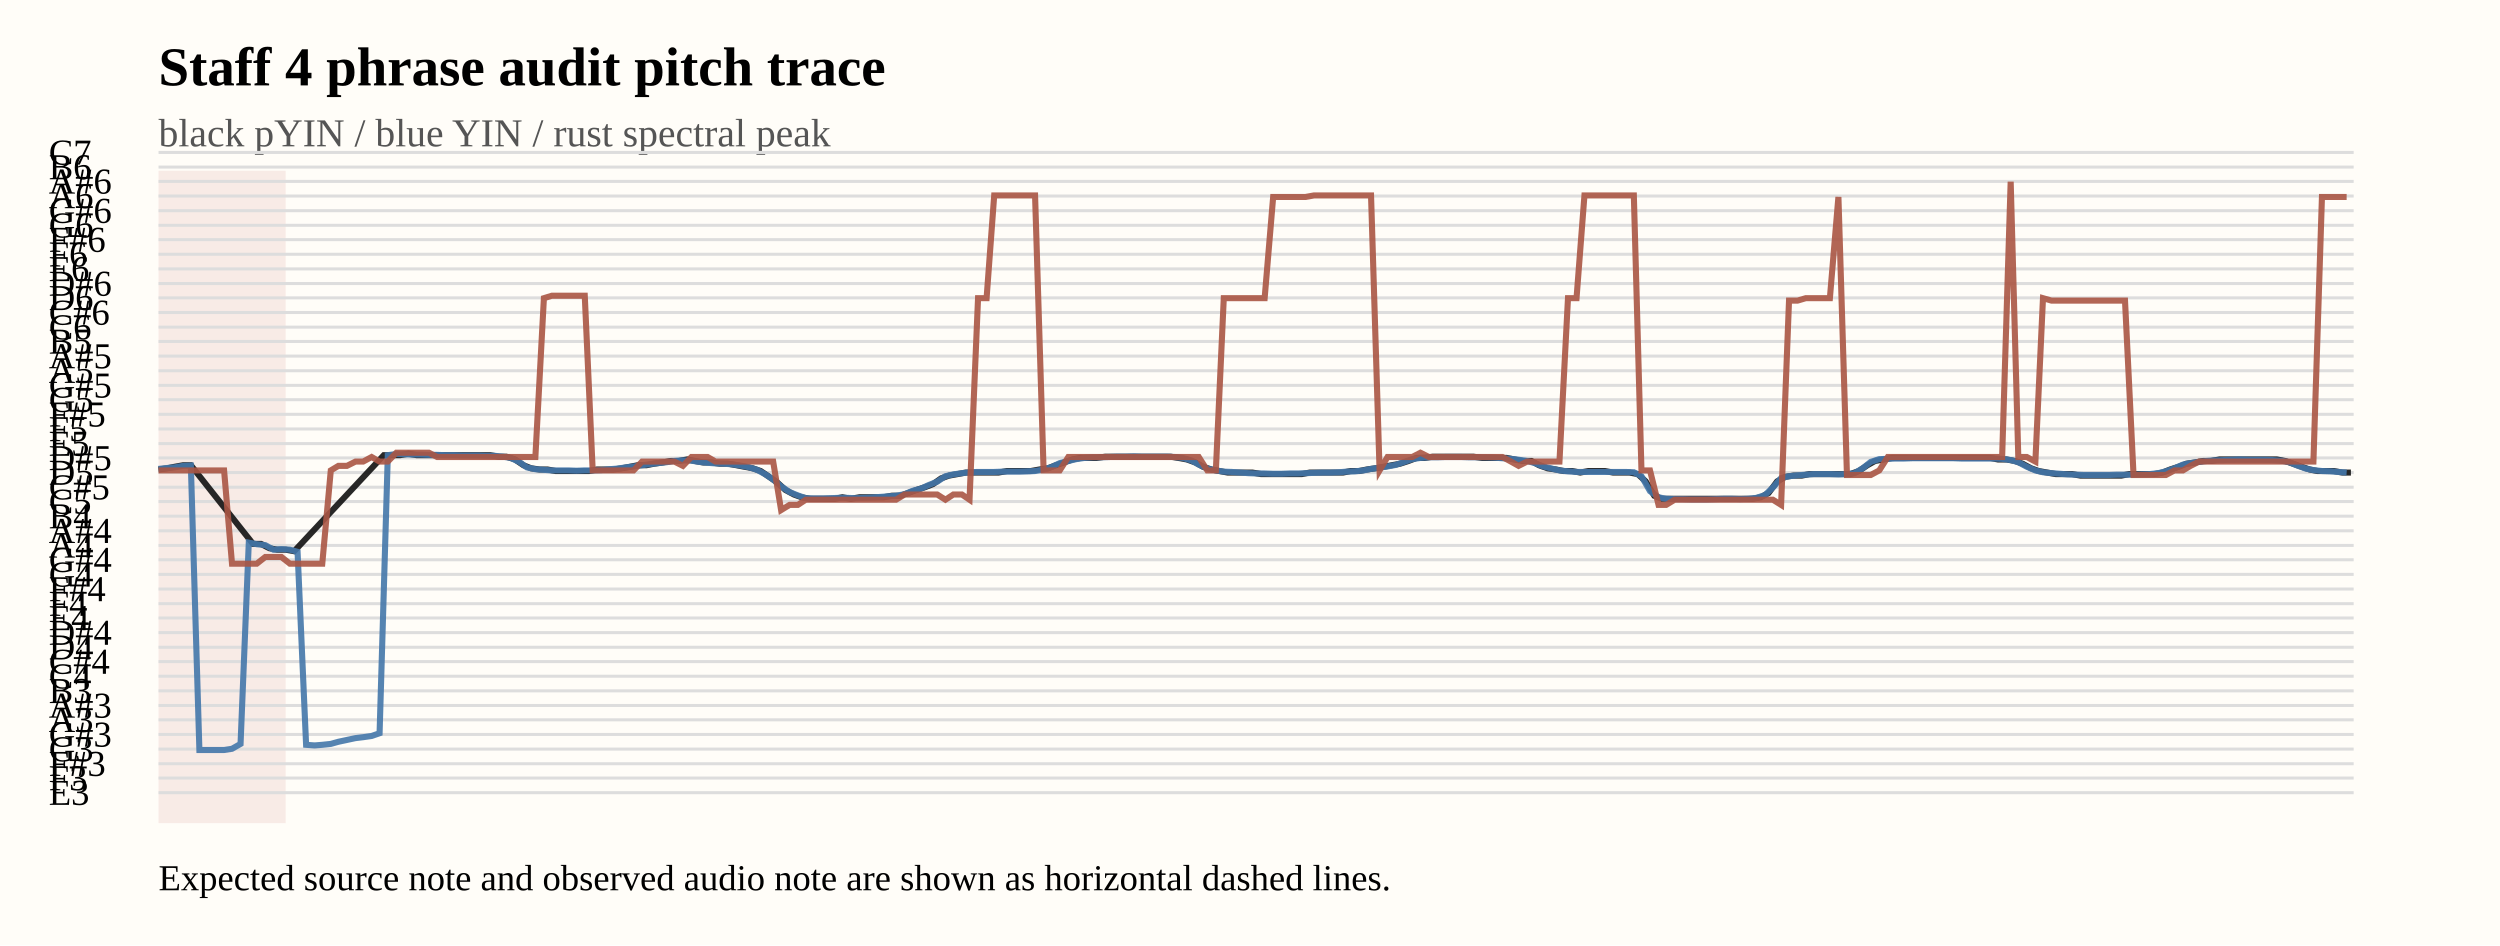
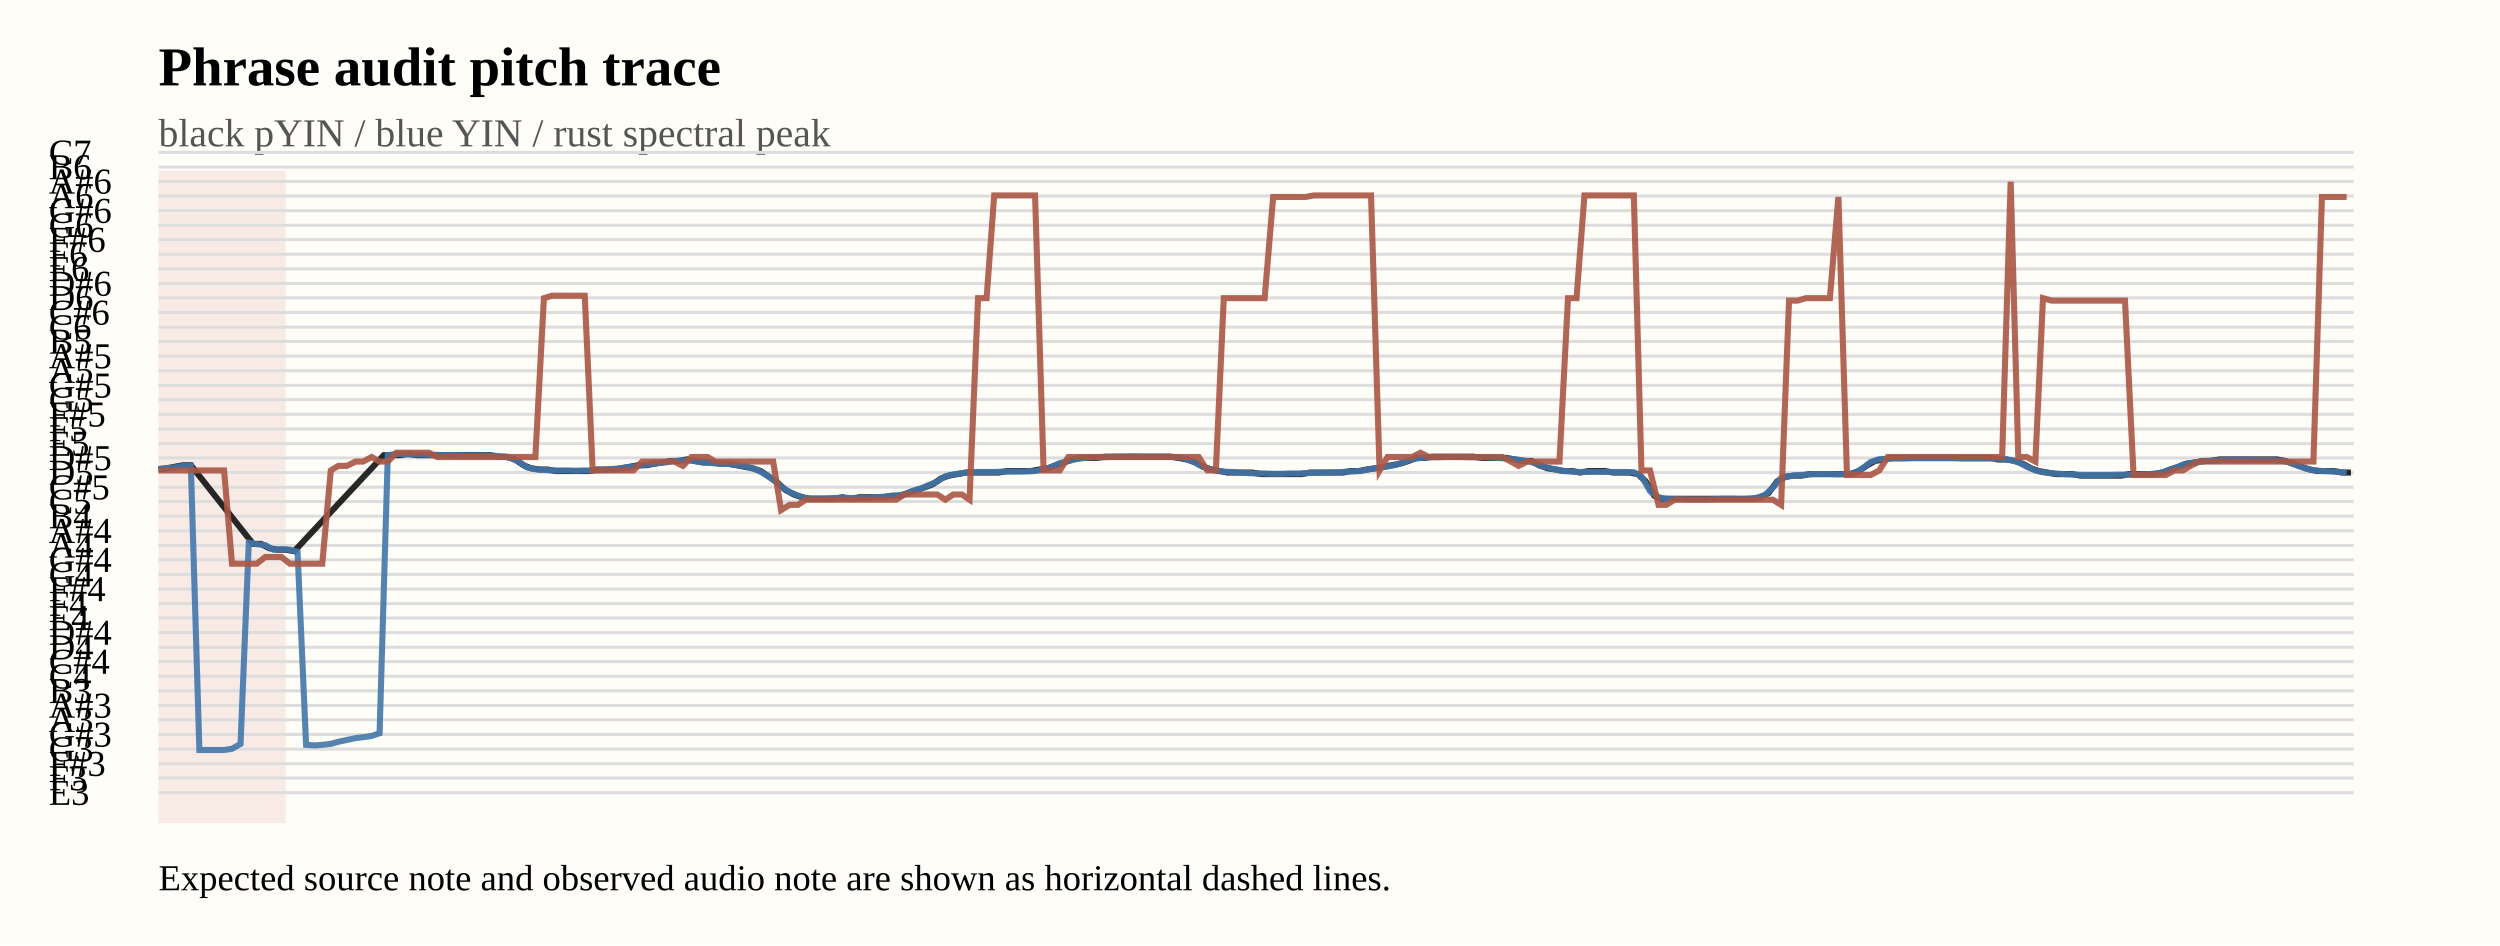
<svg xmlns="http://www.w3.org/2000/svg" viewBox="0 0 820 310" role="img">
  <rect width="820" height="310" fill="#fffdf8" />
-   <text x="52" y="28" font-size="18" font-weight="700">Staff 4 phrase audit pitch trace</text>
+   <text x="52" y="28" font-size="18" font-weight="700">Phrase audit pitch trace</text>
  <text x="52" y="48" font-size="13" fill="#555">black pYIN / blue YIN / rust spectral peak</text>
  <rect x="52.0" y="56" width="41.7" height="214" fill="#F2D9D4" opacity="0.5" />
  <line x1="52" x2="772" y1="260.0" y2="260.0" stroke="#ddd" stroke-width="1" />
  <text x="16" y="264.0" font-size="12">E3</text>
  <line x1="52" x2="772" y1="255.2" y2="255.2" stroke="#ddd" stroke-width="1" />
  <text x="16" y="259.2" font-size="12">F3</text>
  <line x1="52" x2="772" y1="250.5" y2="250.5" stroke="#ddd" stroke-width="1" />
  <text x="16" y="254.5" font-size="12">F#3</text>
  <line x1="52" x2="772" y1="245.7" y2="245.7" stroke="#ddd" stroke-width="1" />
  <text x="16" y="249.7" font-size="12">G3</text>
  <line x1="52" x2="772" y1="240.9" y2="240.9" stroke="#ddd" stroke-width="1" />
  <text x="16" y="244.9" font-size="12">G#3</text>
  <line x1="52" x2="772" y1="236.1" y2="236.1" stroke="#ddd" stroke-width="1" />
  <text x="16" y="240.1" font-size="12">A3</text>
  <line x1="52" x2="772" y1="231.4" y2="231.4" stroke="#ddd" stroke-width="1" />
  <text x="16" y="235.4" font-size="12">A#3</text>
  <line x1="52" x2="772" y1="226.6" y2="226.6" stroke="#ddd" stroke-width="1" />
  <text x="16" y="230.6" font-size="12">B3</text>
  <line x1="52" x2="772" y1="221.8" y2="221.8" stroke="#ddd" stroke-width="1" />
  <text x="16" y="225.8" font-size="12">C4</text>
  <line x1="52" x2="772" y1="217.0" y2="217.0" stroke="#ddd" stroke-width="1" />
  <text x="16" y="221.0" font-size="12">C#4</text>
  <line x1="52" x2="772" y1="212.3" y2="212.3" stroke="#ddd" stroke-width="1" />
  <text x="16" y="216.3" font-size="12">D4</text>
  <line x1="52" x2="772" y1="207.5" y2="207.5" stroke="#ddd" stroke-width="1" />
  <text x="16" y="211.5" font-size="12">D#4</text>
  <line x1="52" x2="772" y1="202.7" y2="202.7" stroke="#ddd" stroke-width="1" />
  <text x="16" y="206.7" font-size="12">E4</text>
  <line x1="52" x2="772" y1="198.0" y2="198.0" stroke="#ddd" stroke-width="1" />
  <text x="16" y="202.0" font-size="12">F4</text>
  <line x1="52" x2="772" y1="193.2" y2="193.2" stroke="#ddd" stroke-width="1" />
  <text x="16" y="197.2" font-size="12">F#4</text>
  <line x1="52" x2="772" y1="188.4" y2="188.4" stroke="#ddd" stroke-width="1" />
  <text x="16" y="192.4" font-size="12">G4</text>
  <line x1="52" x2="772" y1="183.6" y2="183.6" stroke="#ddd" stroke-width="1" />
  <text x="16" y="187.6" font-size="12">G#4</text>
  <line x1="52" x2="772" y1="178.9" y2="178.9" stroke="#ddd" stroke-width="1" />
  <text x="16" y="182.9" font-size="12">A4</text>
  <line x1="52" x2="772" y1="174.1" y2="174.1" stroke="#ddd" stroke-width="1" />
  <text x="16" y="178.1" font-size="12">A#4</text>
  <line x1="52" x2="772" y1="169.3" y2="169.3" stroke="#ddd" stroke-width="1" />
  <text x="16" y="173.3" font-size="12">B4</text>
  <line x1="52" x2="772" y1="164.5" y2="164.5" stroke="#ddd" stroke-width="1" />
  <text x="16" y="168.5" font-size="12">C5</text>
  <line x1="52" x2="772" y1="159.8" y2="159.8" stroke="#ddd" stroke-width="1" />
  <text x="16" y="163.8" font-size="12">C#5</text>
  <line x1="52" x2="772" y1="155.0" y2="155.0" stroke="#ddd" stroke-width="1" />
  <text x="16" y="159.0" font-size="12">D5</text>
  <line x1="52" x2="772" y1="150.2" y2="150.2" stroke="#ddd" stroke-width="1" />
  <text x="16" y="154.2" font-size="12">D#5</text>
  <line x1="52" x2="772" y1="145.5" y2="145.5" stroke="#ddd" stroke-width="1" />
  <text x="16" y="149.5" font-size="12">E5</text>
  <line x1="52" x2="772" y1="140.7" y2="140.7" stroke="#ddd" stroke-width="1" />
  <text x="16" y="144.7" font-size="12">F5</text>
  <line x1="52" x2="772" y1="135.9" y2="135.9" stroke="#ddd" stroke-width="1" />
  <text x="16" y="139.9" font-size="12">F#5</text>
  <line x1="52" x2="772" y1="131.1" y2="131.1" stroke="#ddd" stroke-width="1" />
  <text x="16" y="135.1" font-size="12">G5</text>
  <line x1="52" x2="772" y1="126.4" y2="126.4" stroke="#ddd" stroke-width="1" />
  <text x="16" y="130.4" font-size="12">G#5</text>
  <line x1="52" x2="772" y1="121.6" y2="121.6" stroke="#ddd" stroke-width="1" />
  <text x="16" y="125.6" font-size="12">A5</text>
  <line x1="52" x2="772" y1="116.8" y2="116.8" stroke="#ddd" stroke-width="1" />
  <text x="16" y="120.8" font-size="12">A#5</text>
  <line x1="52" x2="772" y1="112.0" y2="112.0" stroke="#ddd" stroke-width="1" />
  <text x="16" y="116.0" font-size="12">B5</text>
  <line x1="52" x2="772" y1="107.3" y2="107.3" stroke="#ddd" stroke-width="1" />
  <text x="16" y="111.3" font-size="12">C6</text>
  <line x1="52" x2="772" y1="102.5" y2="102.5" stroke="#ddd" stroke-width="1" />
  <text x="16" y="106.5" font-size="12">C#6</text>
  <line x1="52" x2="772" y1="97.7" y2="97.7" stroke="#ddd" stroke-width="1" />
  <text x="16" y="101.7" font-size="12">D6</text>
  <line x1="52" x2="772" y1="93.0" y2="93.0" stroke="#ddd" stroke-width="1" />
  <text x="16" y="97.0" font-size="12">D#6</text>
  <line x1="52" x2="772" y1="88.2" y2="88.2" stroke="#ddd" stroke-width="1" />
  <text x="16" y="92.2" font-size="12">E6</text>
  <line x1="52" x2="772" y1="83.4" y2="83.4" stroke="#ddd" stroke-width="1" />
  <text x="16" y="87.4" font-size="12">F6</text>
  <line x1="52" x2="772" y1="78.6" y2="78.6" stroke="#ddd" stroke-width="1" />
  <text x="16" y="82.6" font-size="12">F#6</text>
  <line x1="52" x2="772" y1="73.9" y2="73.9" stroke="#ddd" stroke-width="1" />
  <text x="16" y="77.9" font-size="12">G6</text>
  <line x1="52" x2="772" y1="69.1" y2="69.1" stroke="#ddd" stroke-width="1" />
  <text x="16" y="73.1" font-size="12">G#6</text>
  <line x1="52" x2="772" y1="64.3" y2="64.3" stroke="#ddd" stroke-width="1" />
  <text x="16" y="68.3" font-size="12">A6</text>
  <line x1="52" x2="772" y1="59.5" y2="59.5" stroke="#ddd" stroke-width="1" />
  <text x="16" y="63.5" font-size="12">A#6</text>
  <line x1="52" x2="772" y1="54.8" y2="54.8" stroke="#ddd" stroke-width="1" />
  <text x="16" y="58.8" font-size="12">B6</text>
  <line x1="52" x2="772" y1="50.0" y2="50.0" stroke="#ddd" stroke-width="1" />
  <text x="16" y="54.0" font-size="12">C7</text>
  <polyline points="52.0,154.0 54.8,153.6 57.3,153.1 60.1,152.6 62.6,152.6 83.0,178.4 85.6,178.4 88.3,179.8 90.9,180.3 93.7,180.3 96.5,180.8 125.9,149.3 128.6,149.3 131.2,149.3 134.0,148.8 136.7,149.3 139.3,149.3 142.1,149.3 144.8,149.3 147.4,149.3 150.2,149.3 152.7,149.3 155.5,149.3 158.3,149.3 160.8,149.3 163.6,149.8 166.1,149.8 168.9,150.7 171.7,152.6 174.2,153.6 177.0,154.0 179.6,154.0 182.3,154.5 185.1,154.5 187.7,154.5 190.4,154.5 193.2,154.5 195.8,154.0 198.5,154.0 201.1,154.0 203.9,153.6 206.6,153.1 209.2,152.6 212.0,152.6 214.5,152.1 217.3,151.7 220.1,151.2 222.6,151.2 225.4,150.7 227.9,151.2 230.7,151.7 233.5,151.7 236.1,152.1 238.8,152.1 241.6,152.6 244.2,153.1 246.9,153.6 249.5,154.5 252.3,156.4 255.0,158.3 257.6,160.7 260.4,162.2 262.9,163.1 265.7,163.6 268.5,163.6 271.0,163.6 273.8,163.6 276.3,163.1 279.1,163.6 281.9,163.1 284.4,163.1 287.2,163.1 289.8,163.1 292.5,162.6 295.3,162.6 297.9,161.7 300.6,160.7 303.4,159.8 306.0,158.8 308.7,156.9 311.3,156.0 314.1,155.5 316.8,155.0 319.4,155.0 322.2,155.0 324.7,155.0 327.5,155.0 330.3,154.5 332.8,154.5 335.6,154.5 338.1,154.5 340.9,154.0 343.7,153.6 346.3,152.6 349.0,151.7 351.8,150.7 354.4,150.2 357.1,150.2 359.7,150.2 362.5,149.8 365.2,149.8 367.8,149.8 370.6,149.8 373.1,149.8 375.9,149.8 378.7,149.8 381.2,149.8 384.0,149.8 386.5,150.2 389.3,150.7 392.1,151.7 394.6,153.1 397.4,154.0 400.0,154.5 402.7,155.0 405.5,155.0 408.1,155.0 410.8,155.0 413.6,155.5 416.2,155.5 418.9,155.5 421.5,155.5 424.3,155.5 427.0,155.5 429.6,155.0 432.4,155.0 434.9,155.0 437.7,155.0 440.5,155.0 443.0,154.5 445.8,154.5 448.3,154.0 451.1,153.6 453.9,153.1 456.5,152.6 459.2,152.1 462.0,151.2 464.6,150.2 467.3,150.2 469.9,149.8 472.7,149.8 475.4,149.8 478.0,149.8 480.8,149.8 483.3,149.8 486.1,150.2 488.9,150.2 491.4,150.2 494.2,150.2 496.7,150.7 499.5,151.2 502.3,151.2 504.8,152.6 507.6,153.6 510.4,154.0 512.9,154.5 515.7,154.5 518.3,155.0 521.0,154.5 523.8,154.5 526.4,154.5 529.1,155.0 531.7,155.0 534.5,155.0 537.2,155.5 539.8,157.9 542.6,162.6 545.1,163.6 547.9,163.6 550.7,163.6 553.2,163.6 556.0,163.6 558.5,163.6 561.3,163.6 564.1,163.6 566.6,163.6 569.4,163.6 572.2,163.6 574.8,163.6 577.5,163.1 580.1,161.7 582.9,157.9 585.6,156.4 588.2,156.0 591.0,156.0 593.5,155.5 596.3,155.5 599.1,155.5 601.6,155.5 604.4,155.5 606.9,155.5 609.7,154.5 612.5,152.6 615.0,151.2 617.8,150.7 620.6,150.2 623.1,150.2 625.9,150.2 628.5,150.2 631.2,150.2 634.0,150.2 636.6,150.2 639.3,150.2 641.9,150.2 644.7,150.2 647.4,150.2 650.0,150.2 652.8,150.2 655.3,150.7 658.1,150.7 660.9,151.2 663.4,152.1 666.2,153.6 668.7,154.5 671.5,155.0 674.3,155.5 676.8,155.5 679.6,155.5 682.4,156.0 685.0,156.0 687.7,156.0 690.3,156.0 693.1,156.0 695.8,156.0 698.4,155.5 701.2,155.5 703.7,155.5 706.5,155.5 709.3,155.0 711.8,154.0 714.6,153.1 717.1,152.1 719.9,151.7 722.7,151.2 725.2,151.2 728.0,150.7 730.8,150.7 733.3,150.7 736.1,150.7 738.7,150.7 741.4,150.7 744.2,150.7 746.8,150.7 749.5,151.2 752.1,152.1 754.9,153.1 757.6,154.0 760.2,154.5 763.0,154.5 765.5,154.5 768.3,155.0 771.1,155.0" fill="none" stroke="#111111" stroke-width="2" opacity="0.9" />
  <polyline points="52.0,153.8 54.8,153.5 57.3,153.3 60.1,152.8 62.6,152.7 65.4,246.0 68.2,246.0 70.8,246.0 73.5,246.0 76.1,245.6 78.9,244.0 81.6,178.0 84.2,178.5 87.0,178.8 89.7,180.3 92.3,180.1 95.1,180.3 97.6,181.0 100.4,244.3 103.2,244.5 105.7,244.3 108.5,244.0 111.0,243.3 113.8,242.7 116.6,242.1 119.1,241.8 121.9,241.4 124.5,240.5 127.2,149.3 130.0,148.9 132.6,149.0 135.3,149.1 138.1,149.1 140.7,149.2 143.4,149.2 146.0,149.3 148.8,149.3 151.5,149.4 154.1,149.4 156.9,149.4 159.4,149.5 162.2,149.5 165.0,149.8 167.5,150.2 170.3,151.5 172.8,153.3 175.6,153.9 178.4,154.1 181.0,154.3 183.7,154.3 186.3,154.3 189.1,154.4 191.8,154.3 194.4,154.3 197.2,154.2 199.9,153.9 202.5,153.7 205.3,153.3 207.8,153.0 210.6,152.6 213.4,152.2 215.9,151.9 218.7,151.6 221.2,151.2 224.0,151.0 226.8,151.1 229.3,151.5 232.1,151.8 234.7,152.0 237.4,152.1 240.2,152.3 242.8,152.7 245.5,153.2 248.3,154.1 250.9,155.5 253.6,157.3 256.2,159.5 259.0,161.4 261.7,162.5 264.3,163.4 267.1,163.5 269.6,163.5 272.4,163.4 275.2,163.3 277.7,163.3 280.5,163.4 283.0,163.3 285.8,163.2 288.6,163.0 291.2,162.8 293.9,162.6 296.7,162.1 299.3,161.0 302.0,160.3 304.6,159.1 307.4,158.0 310.1,156.2 312.7,155.6 315.5,155.2 318.0,154.9 320.8,154.8 323.6,154.8 326.1,154.8 328.9,154.7 331.4,154.7 334.2,154.7 337.0,154.6 339.5,154.5 342.3,154.0 344.9,153.2 347.6,151.9 350.4,151.2 353.0,150.6 355.7,150.2 358.5,150.0 361.1,150.0 363.8,149.9 366.4,149.8 369.2,149.8 371.9,149.7 374.5,149.8 377.3,149.8 379.8,149.8 382.6,149.8 385.4,149.9 387.9,150.2 390.7,151.0 393.2,152.4 396.0,153.7 398.8,154.3 401.4,154.7 404.1,154.8 406.9,155.0 409.5,155.2 412.2,155.3 414.8,155.3 417.6,155.4 420.3,155.4 422.9,155.3 425.7,155.3 428.2,155.2 431.0,155.1 433.8,155.0 436.3,155.0 439.1,154.9 441.6,154.7 444.4,154.6 447.2,154.3 449.7,153.8 452.5,153.4 455.1,153.0 457.8,152.5 460.6,151.5 463.2,150.6 465.9,150.2 468.7,150.0 471.3,150.0 474.0,149.9 476.6,149.9 479.4,149.9 482.1,150.0 484.7,150.0 487.5,150.0 490.0,150.1 492.8,150.3 495.6,150.5 498.1,150.8 500.9,151.2 503.4,151.9 506.2,153.0 509.0,153.7 511.5,154.3 514.3,154.6 517.1,154.8 519.7,154.8 522.4,154.8 525.0,154.8 527.8,154.8 530.5,154.8 533.1,154.8 535.9,154.9 538.4,156.2 541.2,161.1 544.0,163.1 546.5,163.6 549.3,163.7 551.8,163.7 554.6,163.8 557.4,163.8 559.9,163.8 562.7,163.7 565.5,163.6 568.0,163.6 570.8,163.7 573.4,163.6 576.1,163.3 578.9,162.4 581.5,159.9 584.2,156.8 586.8,156.2 589.6,155.9 592.3,155.7 594.9,155.5 597.7,155.5 600.2,155.5 603.0,155.6 605.8,155.5 608.3,155.2 611.1,153.5 613.6,151.5 616.4,150.6 619.2,150.5 621.7,150.4 624.5,150.4 627.3,150.3 629.9,150.3 632.6,150.3 635.2,150.3 638.0,150.3 640.7,150.3 643.3,150.4 646.1,150.4 648.6,150.4 651.4,150.4 654.2,150.4 656.7,150.5 659.5,150.9 662.0,151.6 664.8,153.1 667.6,154.3 670.1,154.9 672.9,155.2 675.7,155.4 678.2,155.6 681.0,155.7 683.6,155.8 686.3,155.8 689.1,155.8 691.7,155.8 694.4,155.7 697.0,155.7 699.8,155.7 702.5,155.6 705.1,155.5 707.9,155.2 710.4,154.6 713.2,153.6 716.0,152.4 718.5,151.9 721.3,151.5 723.8,151.2 726.6,151.0 729.4,150.9 731.9,150.8 734.7,150.7 737.5,150.8 740.1,150.8 742.8,150.8 745.4,150.9 748.2,151.1 750.9,151.6 753.5,152.7 756.3,153.7 758.8,154.2 761.6,154.5 764.4,154.6 766.9,154.8 769.7,155.0" fill="none" stroke="#4477AA" stroke-width="2" opacity="0.9" />
  <polyline points="52.0,154.3 54.8,154.3 57.3,154.3 60.1,154.3 62.6,154.3 65.4,154.3 68.2,154.3 70.8,154.3 73.5,154.3 76.1,184.9 78.9,184.9 81.6,184.9 84.2,184.9 87.0,182.7 89.7,182.7 92.3,182.7 95.1,184.9 97.6,184.9 100.4,184.9 103.2,184.9 105.7,184.9 108.5,154.3 111.0,152.8 113.8,152.8 116.6,151.4 119.1,151.4 121.9,149.9 124.5,151.4 127.2,151.4 130.0,148.5 132.6,148.5 135.3,148.5 138.1,148.5 140.7,148.5 143.4,149.9 146.0,149.9 148.8,149.9 151.5,149.9 154.1,149.9 156.9,149.9 159.4,149.9 162.2,149.9 165.0,149.9 167.5,149.9 170.3,149.9 172.8,149.9 175.6,149.9 178.4,97.8 181.0,97.0 183.7,97.0 186.3,97.0 189.1,97.0 191.8,97.0 194.4,154.3 197.2,154.3 199.9,154.3 202.5,154.3 205.3,154.3 207.8,154.3 210.6,151.4 213.4,151.4 215.9,151.4 218.7,151.4 221.2,151.4 224.0,152.8 226.8,149.9 229.3,149.9 232.1,149.9 234.7,151.4 237.4,151.4 240.2,151.4 242.8,151.4 245.5,151.4 248.3,151.4 250.9,151.4 253.6,151.4 256.2,167.3 259.0,165.6 261.7,165.6 264.3,163.9 267.1,163.9 269.6,163.9 272.4,163.9 275.2,163.9 277.7,163.9 280.5,163.9 283.0,163.9 285.8,163.9 288.6,163.9 291.2,163.9 293.9,163.9 296.7,162.2 299.3,162.2 302.0,162.2 304.6,162.2 307.4,162.2 310.1,163.9 312.7,162.2 315.5,162.2 318.0,163.9 320.8,97.8 323.6,97.8 326.1,64.1 328.9,64.1 331.4,64.1 334.2,64.1 337.0,64.1 339.5,64.1 342.3,154.3 344.9,154.3 347.6,154.3 350.4,149.9 353.0,149.9 355.7,149.9 358.5,149.9 361.1,149.9 363.8,149.9 366.4,149.9 369.2,149.9 371.9,149.9 374.5,149.9 377.3,149.9 379.8,149.9 382.6,149.9 385.4,149.9 387.9,149.9 390.7,149.9 393.2,149.9 396.0,154.3 398.8,154.3 401.4,97.8 404.1,97.8 406.9,97.8 409.5,97.8 412.2,97.8 414.8,97.8 417.6,64.6 420.3,64.6 422.9,64.6 425.7,64.6 428.2,64.6 431.0,64.1 433.8,64.1 436.3,64.1 439.1,64.1 441.6,64.1 444.4,64.1 447.2,64.1 449.7,64.1 452.5,154.3 455.1,149.9 457.8,149.9 460.6,149.9 463.2,149.9 465.9,148.5 468.7,149.9 471.3,149.9 474.0,149.9 476.6,149.9 479.4,149.9 482.1,149.9 484.7,149.9 487.5,149.9 490.0,149.9 492.8,149.9 495.6,151.4 498.1,152.8 500.9,151.4 503.4,151.4 506.2,151.4 509.0,151.4 511.5,151.4 514.3,97.8 517.1,97.8 519.7,64.1 522.4,64.1 525.0,64.1 527.8,64.1 530.5,64.1 533.1,64.1 535.9,64.1 538.4,154.3 541.2,154.3 544.0,165.6 546.5,165.6 549.3,163.9 551.8,163.9 554.6,163.9 557.4,163.9 559.9,163.9 562.7,163.9 565.5,163.9 568.0,163.9 570.8,163.9 573.4,163.9 576.1,163.9 578.9,163.9 581.5,163.9 584.2,165.6 586.8,98.6 589.6,98.6 592.3,97.8 594.9,97.8 597.7,97.8 600.2,97.8 603.0,64.6 605.8,155.8 608.3,155.8 611.1,155.8 613.6,155.8 616.4,154.3 619.2,149.9 621.7,149.9 624.5,149.9 627.3,149.9 629.9,149.9 632.6,149.9 635.2,149.9 638.0,149.9 640.7,149.9 643.3,149.9 646.1,149.9 648.6,149.9 651.4,149.9 654.2,149.9 656.7,149.9 659.5,59.6 662.0,149.9 664.8,149.9 667.6,151.4 670.1,97.8 672.9,98.6 675.7,98.6 678.2,98.6 681.0,98.6 683.6,98.6 686.3,98.6 689.1,98.6 691.7,98.6 694.4,98.6 697.0,98.6 699.8,155.8 702.5,155.8 705.1,155.8 707.9,155.8 710.4,155.8 713.2,154.3 716.0,154.3 718.5,152.8 721.3,151.4 723.8,151.4 726.6,151.4 729.4,151.4 731.9,151.4 734.7,151.4 737.5,151.4 740.1,151.4 742.8,151.4 745.4,151.4 748.2,151.4 750.9,151.4 753.5,151.4 756.3,151.4 758.8,151.4 761.6,64.6 764.4,64.6 766.9,64.6 769.7,64.6" fill="none" stroke="#AA5544" stroke-width="2" opacity="0.9" />
  <text x="52" y="292" font-size="12">Expected source note and observed audio note are shown as horizontal dashed lines.</text>
</svg>
